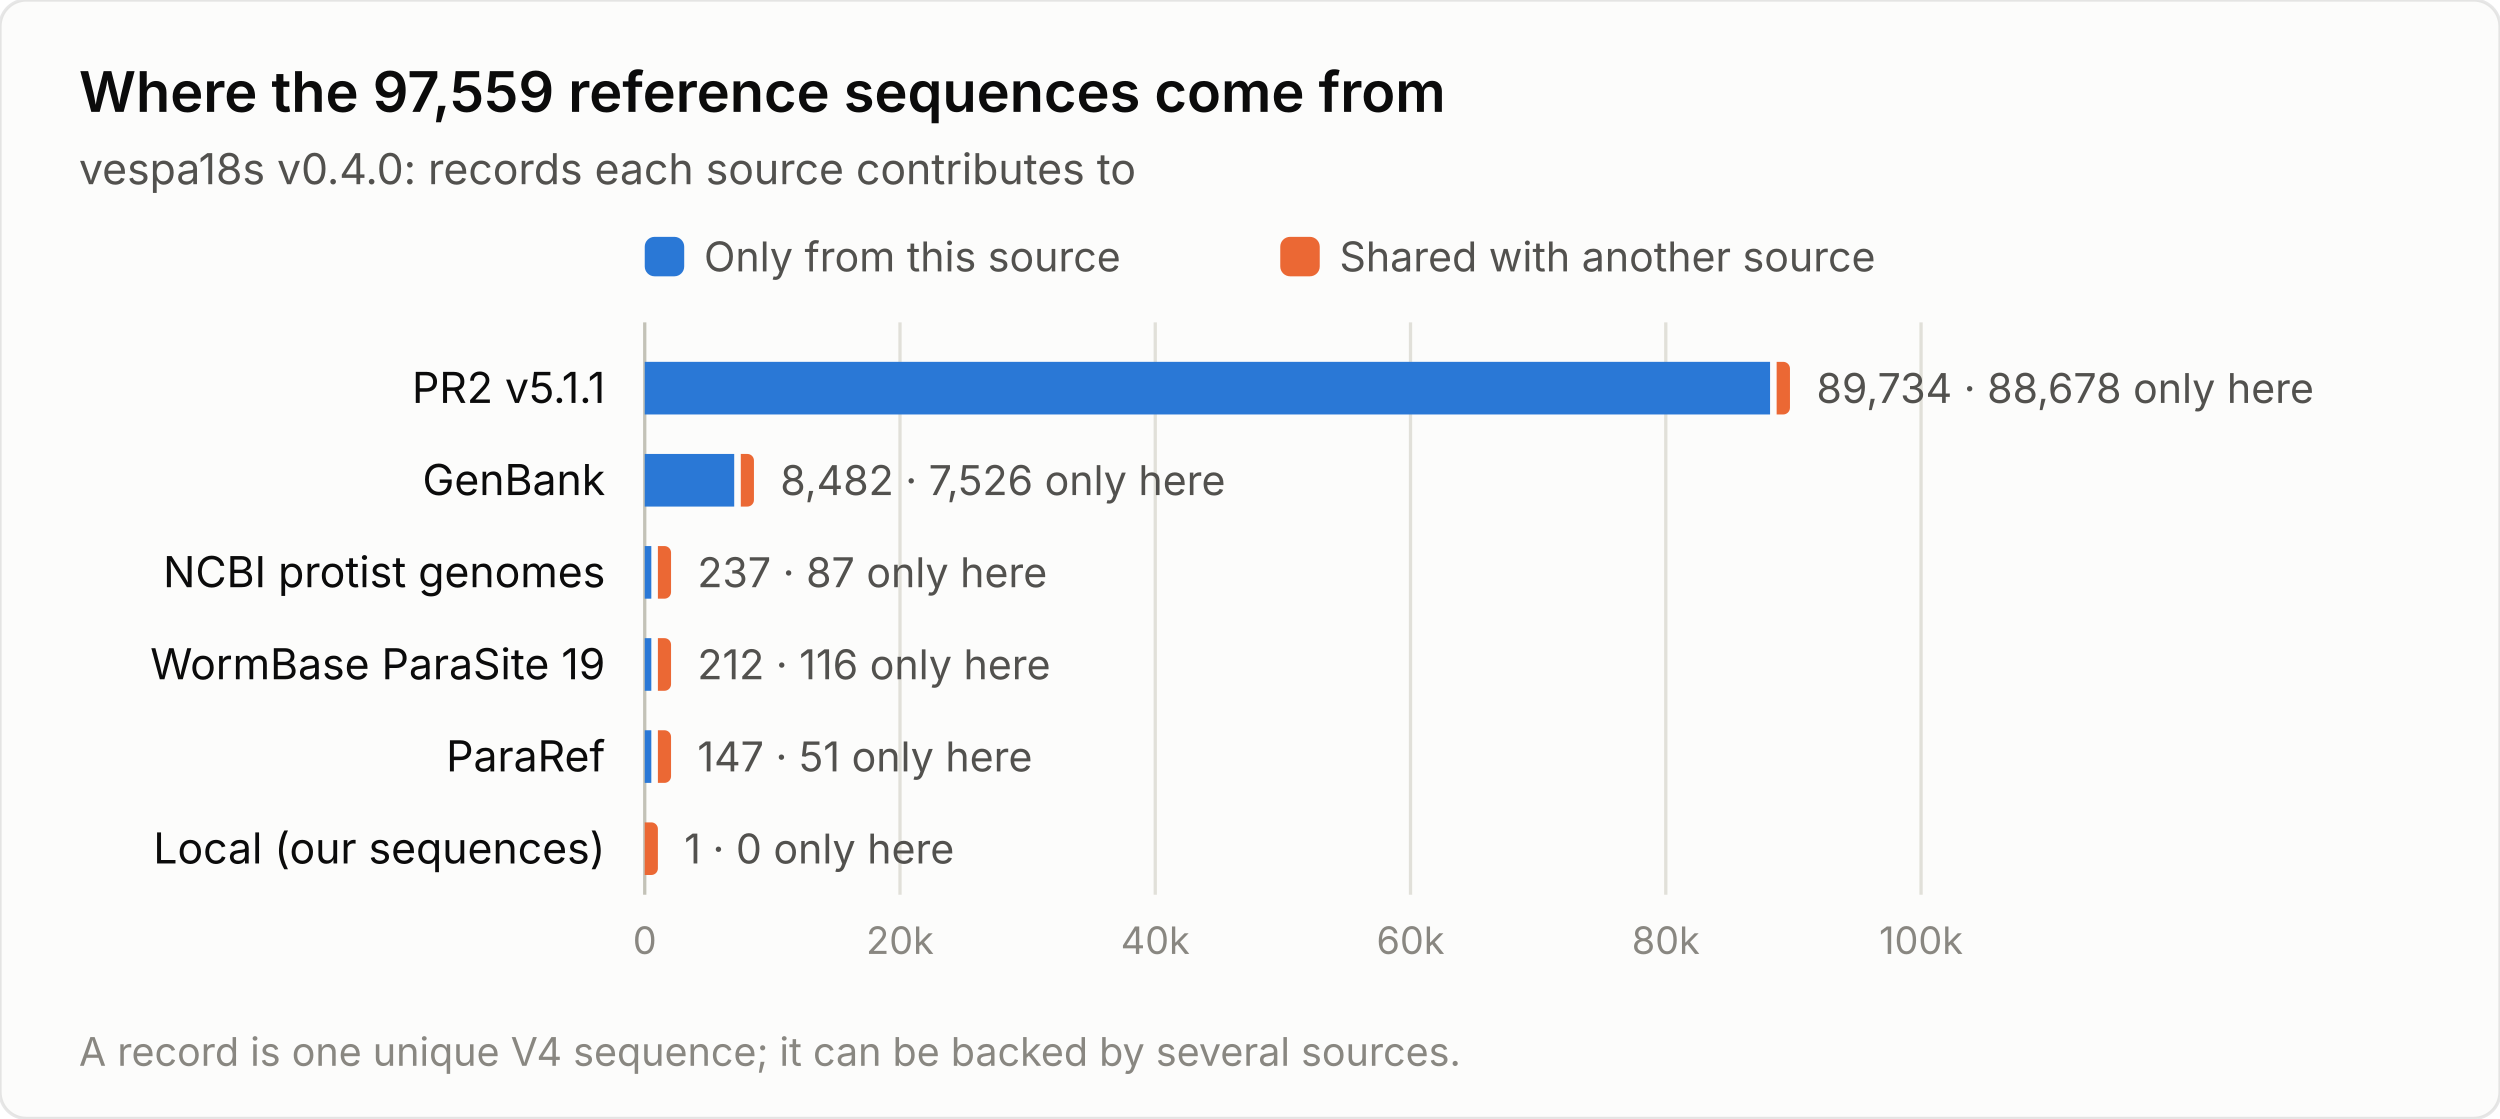
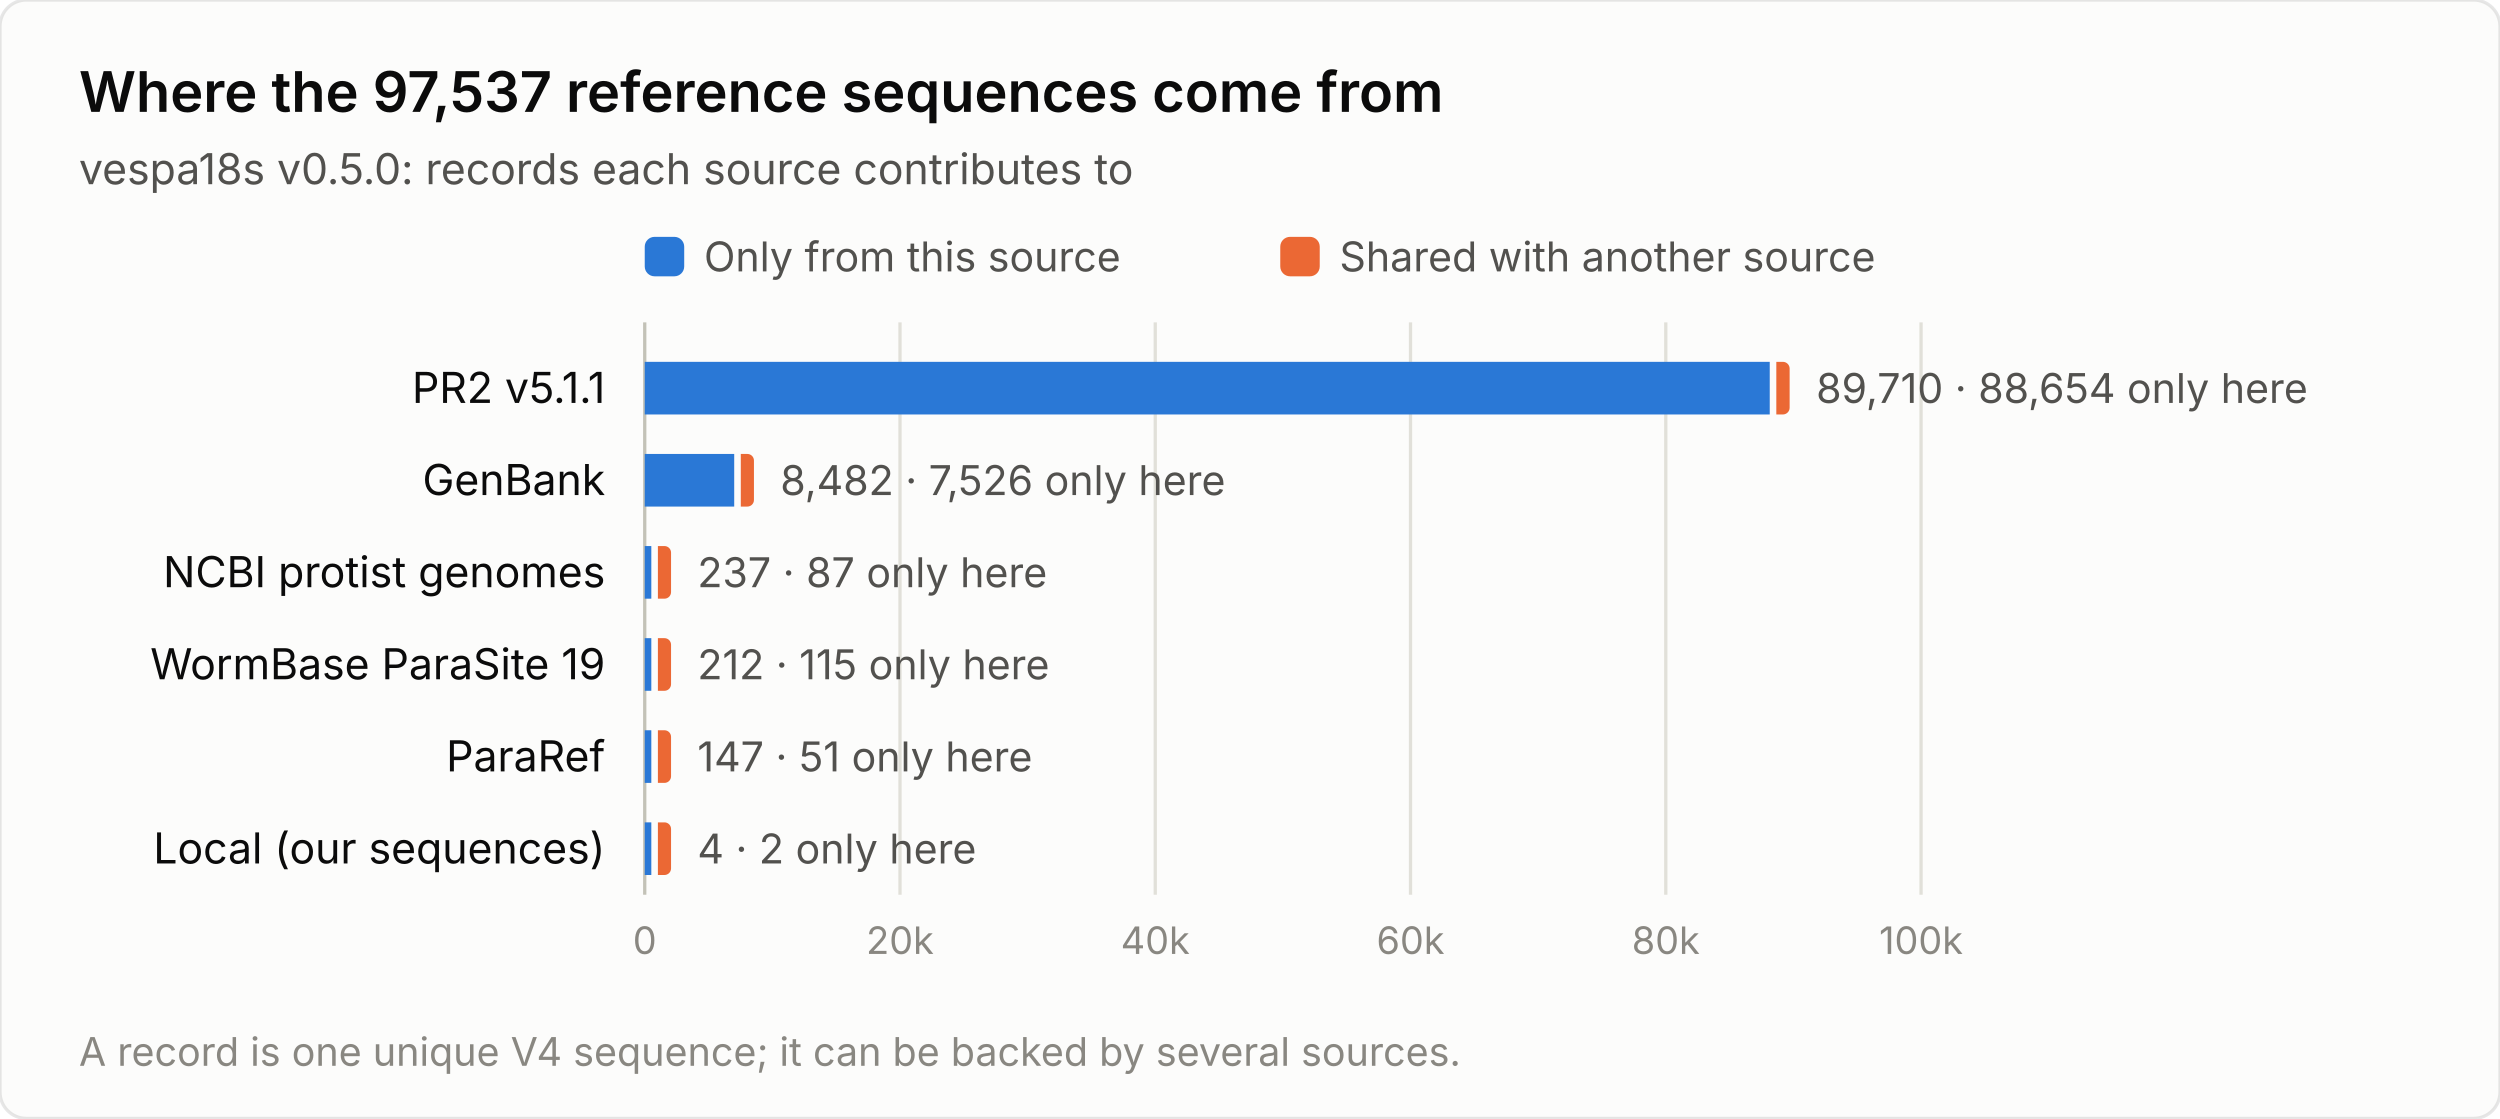
- <svg xmlns="http://www.w3.org/2000/svg" width="760" height="340" viewBox="0 0 760 340" font-family="system-ui, -apple-system, &quot;Segoe UI&quot;, sans-serif" role="img" aria-label="Where the 97,559 reference sequences come from">
+ <svg xmlns="http://www.w3.org/2000/svg" width="760" height="340" viewBox="0 0 760 340" font-family="system-ui, -apple-system, &quot;Segoe UI&quot;, sans-serif" role="img" aria-label="Where the 97,537 reference sequences come from">
  <rect width="760" height="340" rx="8" fill="#fcfcfb" stroke="rgba(11,11,11,0.10)" />
-   <text x="24" y="34" font-size="17" font-weight="600" fill="#0b0b0b">Where the 97,559 reference sequences come from</text>
-   <text x="24" y="56" font-size="13" fill="#52514e">vespa18s v0.4.0: records each source contributes to</text>
+   <text x="24" y="34" font-size="17" font-weight="600" fill="#0b0b0b">Where the 97,537 reference sequences come from</text>
+   <text x="24" y="56" font-size="13" fill="#52514e">vespa18s v0.5.0: records each source contributes to</text>
  <rect x="196" y="72" width="12" height="12" rx="3" fill="#2a78d6" />
  <text x="214" y="82.5" font-size="12.5" fill="#52514e">Only from this source</text>
  <rect x="389.2" y="72" width="12" height="12" rx="3" fill="#eb6834" />
  <text x="407.2" y="82.5" font-size="12.5" fill="#52514e">Shared with another source</text>
  <line x1="196.0" y1="98" x2="196.0" y2="272" stroke="#c3c2b7" stroke-width="1" />
  <text x="196.0" y="290" font-size="11.5" fill="#898781" text-anchor="middle" font-variant-numeric="tabular-nums">0</text>
  <line x1="273.6" y1="98" x2="273.6" y2="272" stroke="#e1e0d9" stroke-width="1" />
  <text x="273.6" y="290" font-size="11.5" fill="#898781" text-anchor="middle" font-variant-numeric="tabular-nums">20k</text>
  <line x1="351.2" y1="98" x2="351.2" y2="272" stroke="#e1e0d9" stroke-width="1" />
  <text x="351.2" y="290" font-size="11.5" fill="#898781" text-anchor="middle" font-variant-numeric="tabular-nums">40k</text>
  <line x1="428.8" y1="98" x2="428.8" y2="272" stroke="#e1e0d9" stroke-width="1" />
  <text x="428.8" y="290" font-size="11.5" fill="#898781" text-anchor="middle" font-variant-numeric="tabular-nums">60k</text>
  <line x1="506.4" y1="98" x2="506.4" y2="272" stroke="#e1e0d9" stroke-width="1" />
  <text x="506.4" y="290" font-size="11.5" fill="#898781" text-anchor="middle" font-variant-numeric="tabular-nums">80k</text>
  <line x1="584.0" y1="98" x2="584.0" y2="272" stroke="#e1e0d9" stroke-width="1" />
  <text x="584.0" y="290" font-size="11.5" fill="#898781" text-anchor="middle" font-variant-numeric="tabular-nums">100k</text>
  <text x="184" y="122.5" font-size="13" font-weight="400" fill="#0b0b0b" text-anchor="end">PR2 v5.1.1</text>
-   <rect x="196.0" y="110.0" width="342.1" height="16" fill="#2a78d6" />
-   <path d="M540.1,110.0 h2.0 a2.049,2.049 0 0 1 2.049,2.049 v11.9 a2.049,2.049 0 0 1 -2.049,2.049 h-2.0 z" fill="#eb6834" />
-   <text x="552.2" y="122.5" font-size="12.5" fill="#52514e" font-variant-numeric="tabular-nums">89,734  ·  88,678 only here</text>
+   <rect x="196.0" y="110.0" width="342.0" height="16" fill="#2a78d6" />
+   <path d="M540.0,110.0 h2.0 a2.049,2.049 0 0 1 2.049,2.049 v11.9 a2.049,2.049 0 0 1 -2.049,2.049 h-2.0 z" fill="#eb6834" />
+   <text x="552.1" y="122.5" font-size="12.5" fill="#52514e" font-variant-numeric="tabular-nums">89,710  ·  88,654 only here</text>
  <text x="184" y="150.5" font-size="13" font-weight="400" fill="#0b0b0b" text-anchor="end">GenBank</text>
  <rect x="196.0" y="138.0" width="27.2" height="16" fill="#2a78d6" />
  <path d="M225.2,138.0 h2.0 a2.0,2.0 0 0 1 2.0,2.0 v12.0 a2.0,2.0 0 0 1 -2.0,2.0 h-2.0 z" fill="#eb6834" />
  <text x="237.2" y="150.5" font-size="12.5" fill="#52514e" font-variant-numeric="tabular-nums">8,482  ·  7,526 only here</text>
  <text x="184" y="178.5" font-size="13" font-weight="400" fill="#0b0b0b" text-anchor="end">NCBI protist genomes</text>
  <rect x="196.0" y="166.0" width="2.0" height="16" fill="#2a78d6" />
  <path d="M200.0,166.0 h2.0 a2.0,2.0 0 0 1 2.0,2.0 v12.0 a2.0,2.0 0 0 1 -2.0,2.0 h-2.0 z" fill="#eb6834" />
  <text x="212.0" y="178.5" font-size="12.5" fill="#52514e" font-variant-numeric="tabular-nums">237  ·  87 only here</text>
  <text x="184" y="206.5" font-size="13" font-weight="400" fill="#0b0b0b" text-anchor="end">WormBase ParaSite 19</text>
  <rect x="196.0" y="194.0" width="2.0" height="16" fill="#2a78d6" />
  <path d="M200.0,194.0 h2.0 a2.0,2.0 0 0 1 2.0,2.0 v12.0 a2.0,2.0 0 0 1 -2.0,2.0 h-2.0 z" fill="#eb6834" />
-   <text x="212.0" y="206.5" font-size="12.5" fill="#52514e" font-variant-numeric="tabular-nums">212  ·  116 only here</text>
+   <text x="212.0" y="206.5" font-size="12.5" fill="#52514e" font-variant-numeric="tabular-nums">212  ·  115 only here</text>
  <text x="184" y="234.5" font-size="13" font-weight="400" fill="#0b0b0b" text-anchor="end">ParaRef</text>
  <rect x="196.0" y="222.0" width="2.0" height="16" fill="#2a78d6" />
  <path d="M200.0,222.0 h2.0 a2.0,2.0 0 0 1 2.0,2.0 v12.0 a2.0,2.0 0 0 1 -2.0,2.0 h-2.0 z" fill="#eb6834" />
  <text x="212.0" y="234.5" font-size="12.5" fill="#52514e" font-variant-numeric="tabular-nums">147  ·  51 only here</text>
  <text x="184" y="262.5" font-size="13" font-weight="400" fill="#0b0b0b" text-anchor="end">Local (our sequences)</text>
-   <path d="M196.0,250.0 h2.0 a2.0,2.0 0 0 1 2.0,2.0 v12.0 a2.0,2.0 0 0 1 -2.0,2.0 h-2.0 z" fill="#eb6834" />
-   <text x="208.0" y="262.5" font-size="12.5" fill="#52514e" font-variant-numeric="tabular-nums">1  ·  0 only here</text>
+   <rect x="196.0" y="250.0" width="2.0" height="16" fill="#2a78d6" />
+   <path d="M200.0,250.0 h2.0 a2.0,2.0 0 0 1 2.0,2.0 v12.0 a2.0,2.0 0 0 1 -2.0,2.0 h-2.0 z" fill="#eb6834" />
+   <text x="212.0" y="262.5" font-size="12.5" fill="#52514e" font-variant-numeric="tabular-nums">4  ·  2 only here</text>
  <text x="24" y="324" font-size="12" fill="#898781">A record is one unique V4 sequence; it can be backed by several sources.</text>
</svg>
